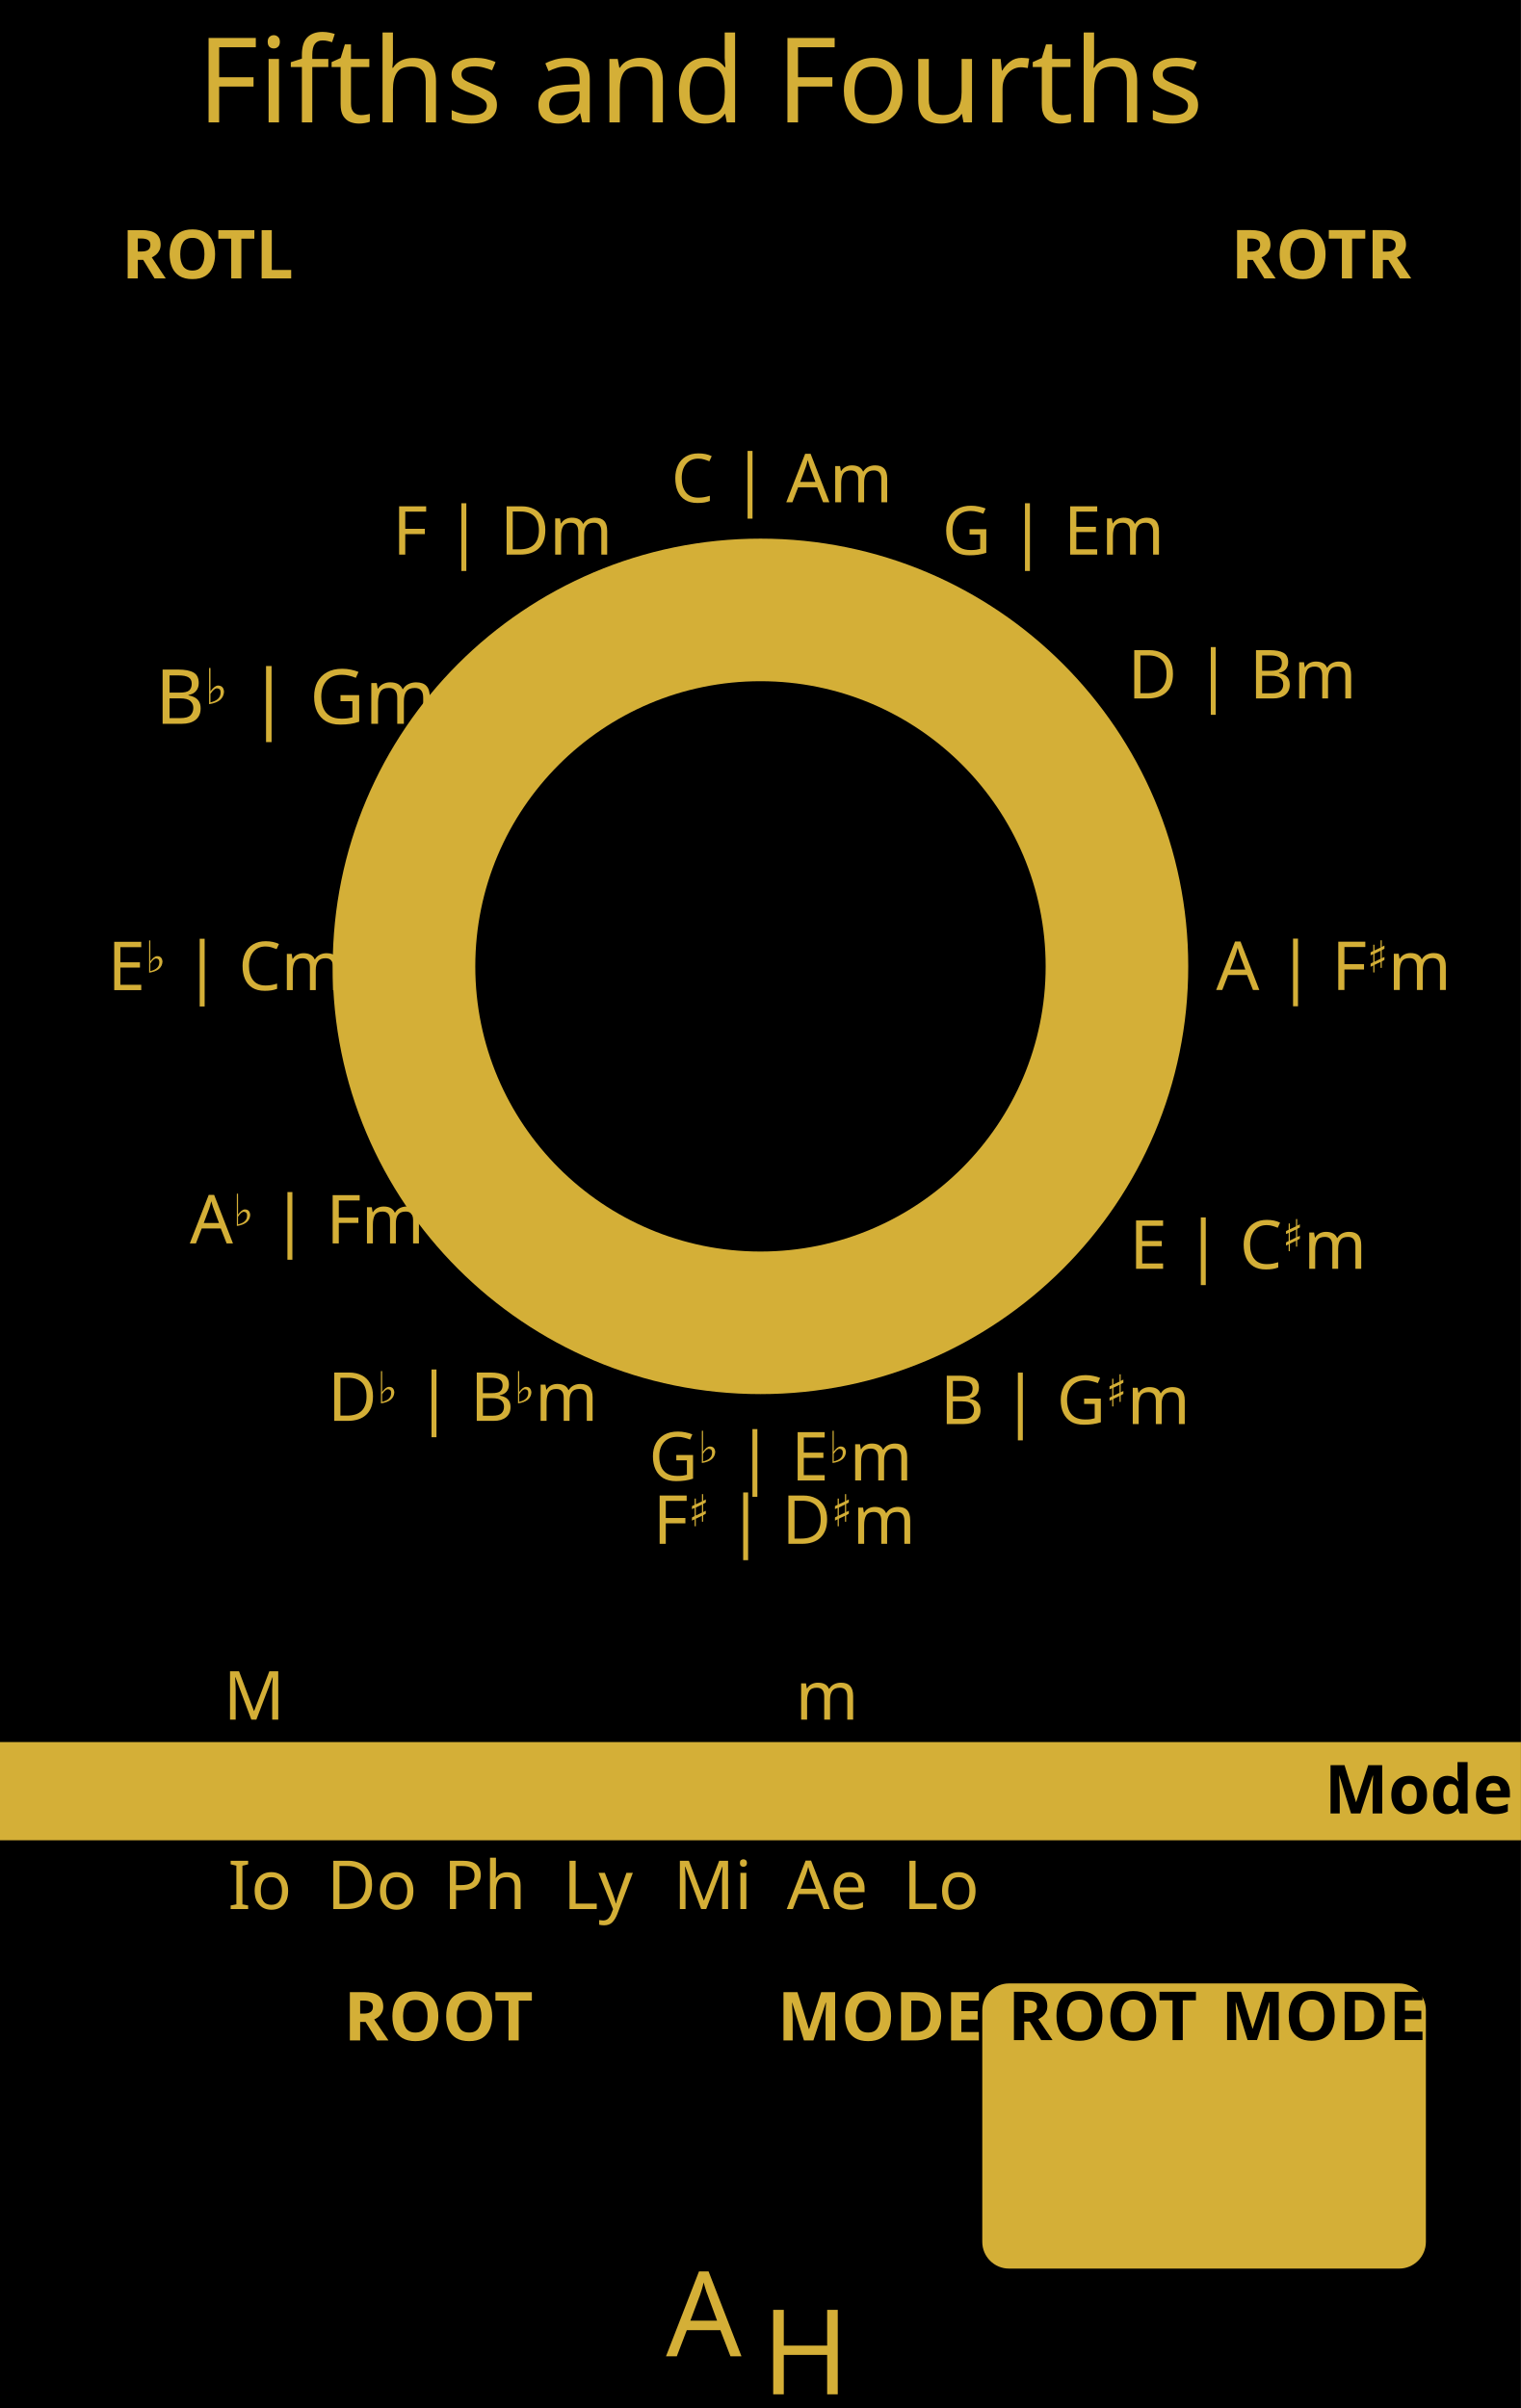
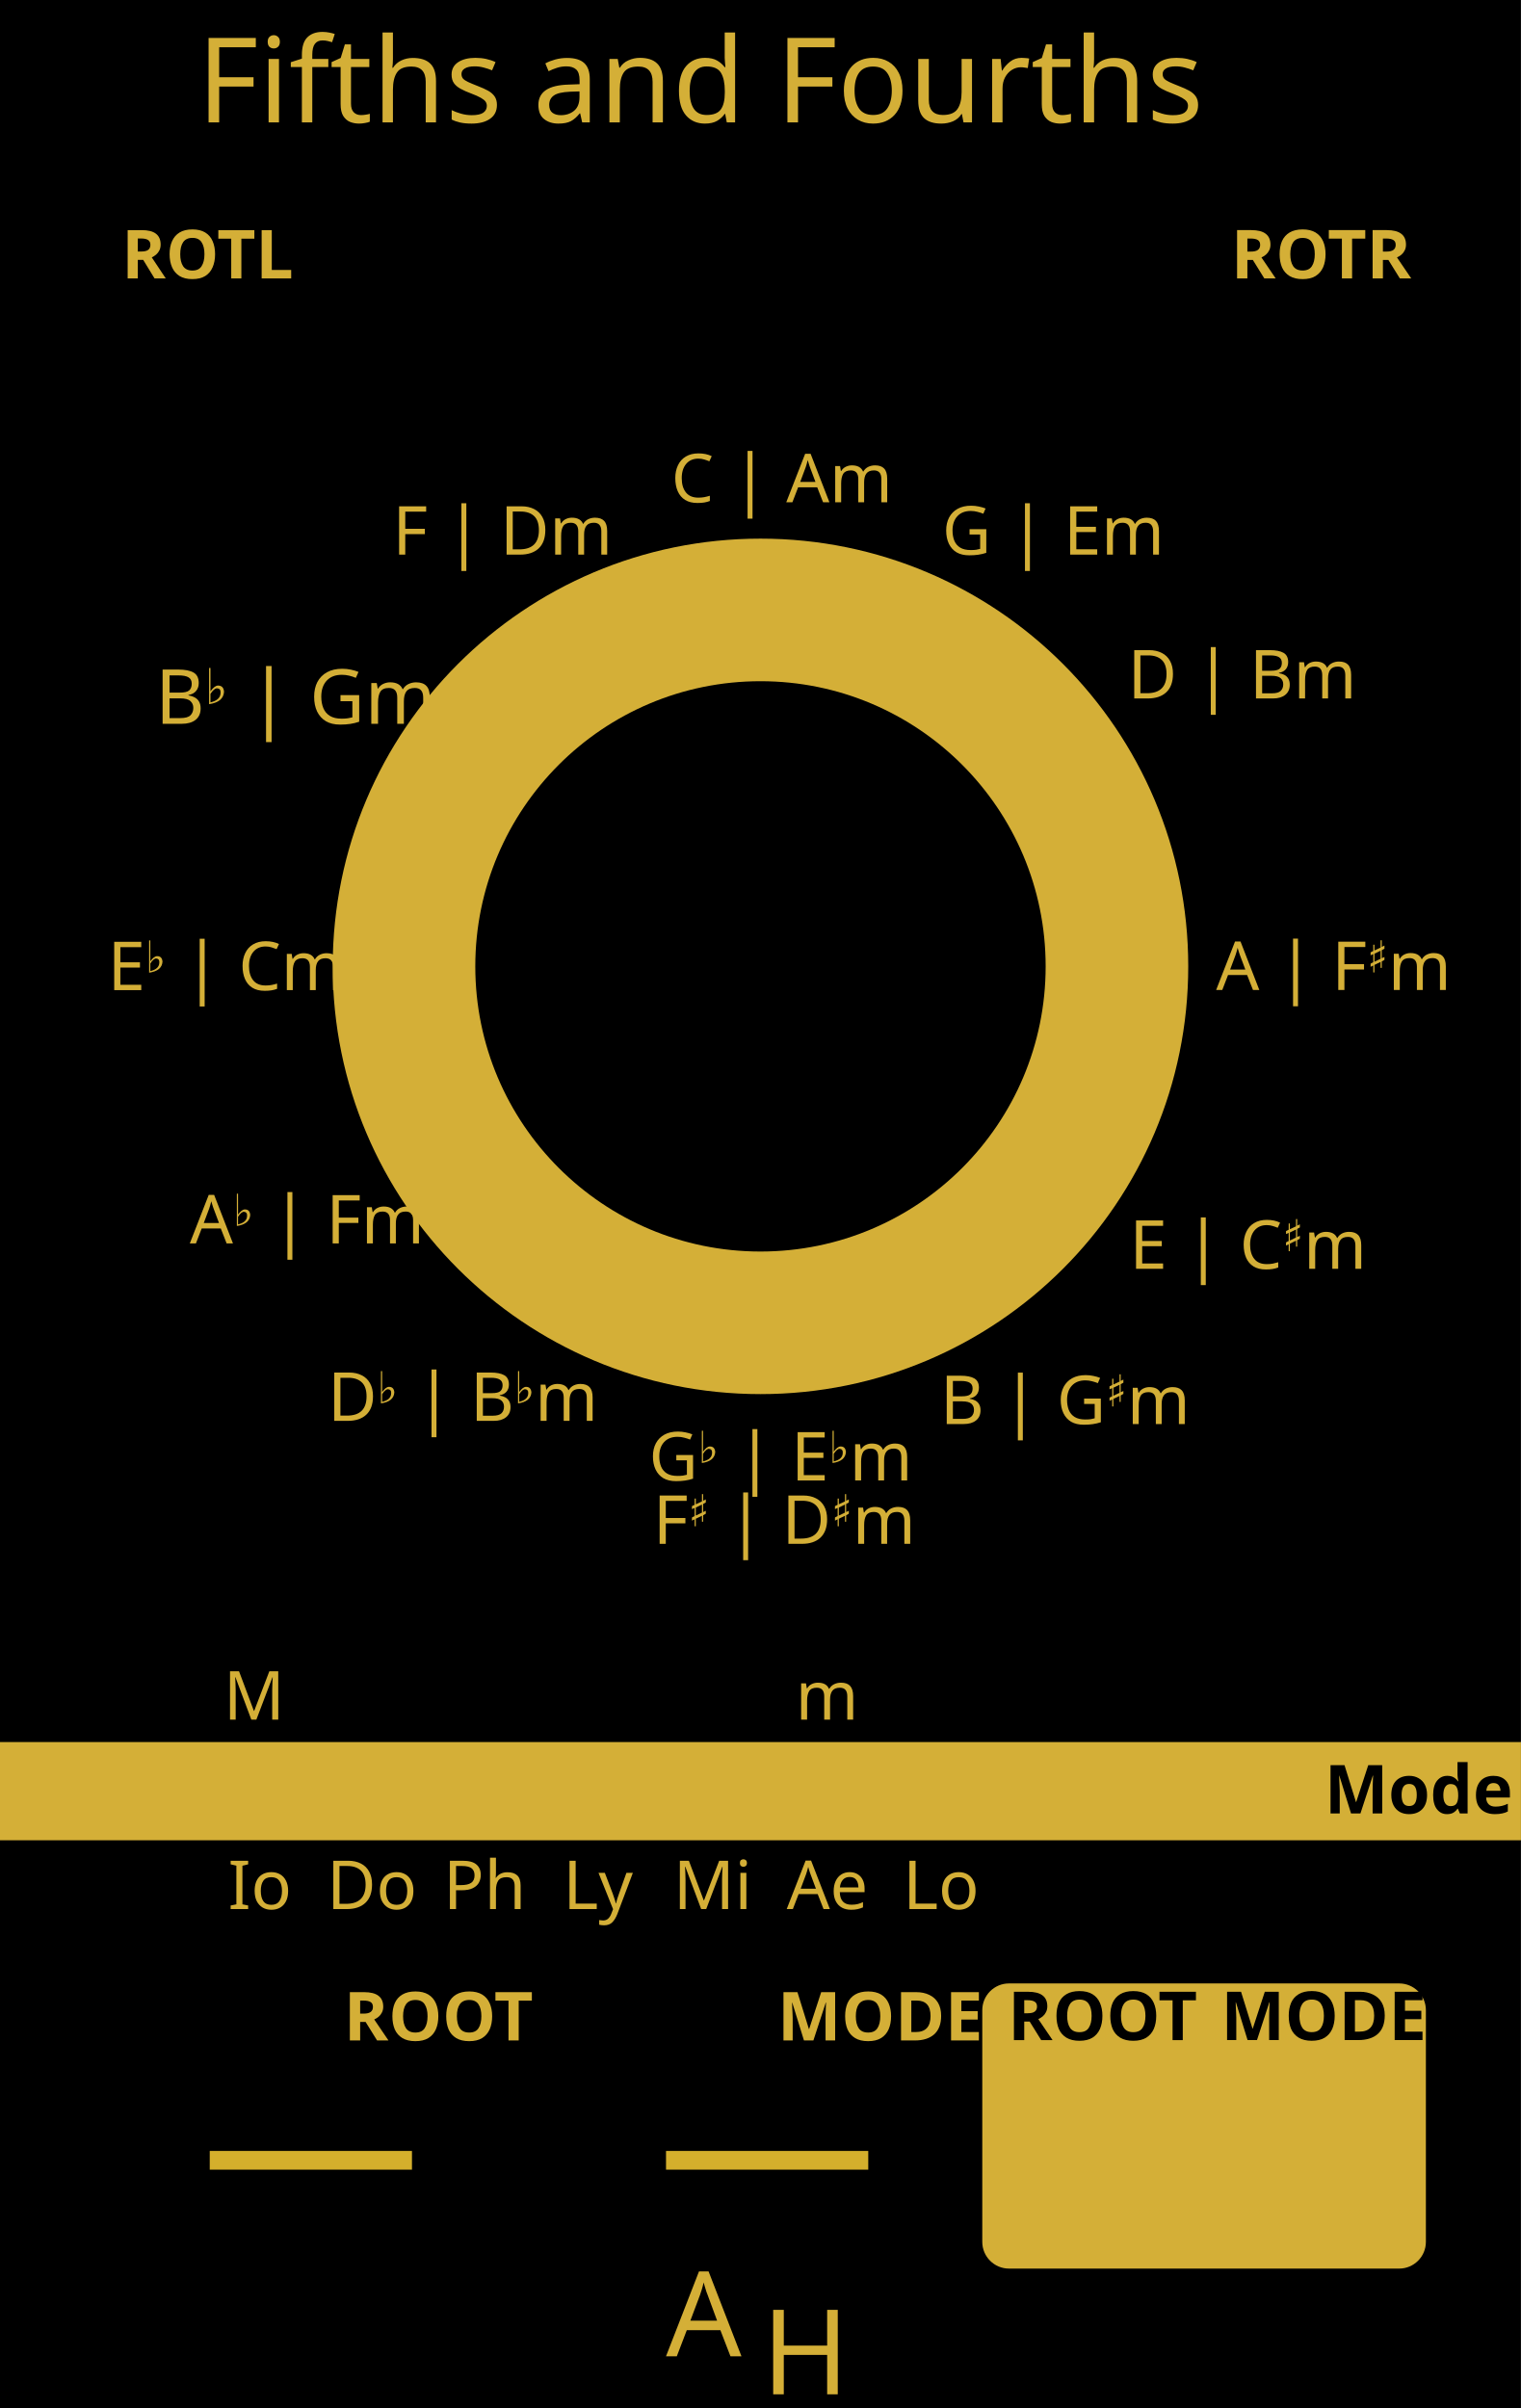
<svg xmlns="http://www.w3.org/2000/svg" xmlns:ns1="http://www.openswatchbook.org/uri/2009/osb" width="240" height="380" id="svg11791" version="1.1">
  <defs id="defs3">
    <marker orient="auto" refY="0" refX="0" id="DotM" style="overflow:visible">
      <path id="path4782" d="m -2.5,-1 c 0,2.76 -2.24,5 -5,5 -2.76,0 -5,-2.24 -5,-5 0,-2.76 2.24,-5 5,-5 2.76,0 5,2.24 5,5 z" style="fill-rule:evenodd;stroke:#000000;stroke-width:1pt" transform="matrix(0.4,0,0,0.4,2.96,0.4)" />
    </marker>
    <marker orient="auto" refY="0" refX="0" id="Arrow1Sstart" style="overflow:visible">
      <path id="path4730" d="M 0,0 5,-5 -12.5,0 5,5 Z" style="fill-rule:evenodd;stroke:#000000;stroke-width:1pt" transform="matrix(0.2,0,0,0.2,1.2,0)" />
    </marker>
    <marker orient="auto" refY="0" refX="0" id="Arrow2Mend" style="overflow:visible">
      <path id="path5158" style="fill-rule:evenodd;stroke-width:0.625;stroke-linejoin:round" d="M 8.719,4.034 -2.207,0.016 8.719,-4.002 c -1.745,2.372 -1.735,5.617 -6e-7,8.035 z" transform="scale(-0.6)" />
    </marker>
    <marker orient="auto" refY="0" refX="0" id="Arrow2Mstart" style="overflow:visible">
      <path id="path5155" style="fill-rule:evenodd;stroke-width:0.625;stroke-linejoin:round" d="M 8.719,4.034 -2.207,0.016 8.719,-4.002 c -1.745,2.372 -1.735,5.617 -6e-7,8.035 z" transform="scale(0.6)" />
    </marker>
    <marker orient="auto" refY="0" refX="0" id="Arrow1Mstart" style="overflow:visible">
      <path id="path6730" d="M 0,0 5,-5 -12.5,0 5,5 Z" style="fill-rule:evenodd;stroke:#000000;stroke-width:1pt" transform="matrix(0.4,0,0,0.4,4,0)" />
    </marker>
    <marker orient="auto" refY="0" refX="0" id="TriangleOutM" style="overflow:visible">
      <path id="path6869" d="M 5.77,0 -2.88,5 V -5 Z" style="fill-rule:evenodd;stroke:#000000;stroke-width:1pt" transform="scale(0.4)" />
    </marker>
    <marker orient="auto" refY="0" refX="0" id="TriangleOutS" style="overflow:visible">
      <path id="path6872" d="M 5.77,0 -2.88,5 V -5 Z" style="fill-rule:evenodd;stroke:#000000;stroke-width:1pt" transform="scale(0.2)" />
    </marker>
    <marker orient="auto" refY="0" refX="0" id="SquareL" style="overflow:visible">
      <path id="path7539" d="M -5,-5 V 5 H 5 V -5 Z" style="fill-rule:evenodd;stroke:#000000;stroke-width:1pt" transform="scale(0.8)" />
    </marker>
    <marker orient="auto" refY="0" refX="0" id="Arrow1Send" style="overflow:visible">
      <path id="path6739" d="M 0,0 5,-5 -12.5,0 5,5 Z" style="fill-rule:evenodd;stroke:#000000;stroke-width:1pt" transform="matrix(-0.2,0,0,-0.2,-1.2,0)" />
    </marker>
    <marker orient="auto" refY="0" refX="0" id="Arrow1Mend" style="overflow:visible">
      <path id="path6733" d="M 0,0 5,-5 -12.5,0 5,5 Z" style="fill-rule:evenodd;stroke:#000000;stroke-width:1pt" transform="matrix(-0.4,0,0,-0.4,-4,0)" />
    </marker>
    <marker orient="auto" refY="0" refX="0" id="Arrow1Lend" style="overflow:visible">
      <path id="path6727" d="M 0,0 5,-5 -12.5,0 5,5 Z" style="fill-rule:evenodd;stroke:#000000;stroke-width:1pt" transform="matrix(-0.8,0,0,-0.8,-10,0)" />
    </marker>
    <filter height="1" width="1" y="0" x="0" id="filter3998" style="color-interpolation-filters:sRGB">
      <feConvolveMatrix order="3 3" kernelMatrix="0 1 0 0 -2 0 0 1 0" in="SourceGraphic" divisor="1" targetX="1" targetY="1" preserveAlpha="true" result="result0" bias="0" id="feConvolveMatrix4000" />
    </filter>
    <filter height="1" width="1" y="0" x="0" id="filter3286" style="color-interpolation-filters:sRGB">
      <feFlood flood-color="rgb(128,128,128)" flood-opacity="0" result="result1" id="feFlood3288" />
      <feBlend result="result2" mode="normal" in2="SourceGraphic" id="feBlend3290" />
      <feComposite k4="0" k3="0" k1="0" result="result3" operator="arithmetic" k2="1" in2="SourceGraphic" id="feComposite3292" />
      <feComposite operator="in" in2="SourceGraphic" id="feComposite3294" />
    </filter>
    <clipPath clipPathUnits="userSpaceOnUse" id="clipPath6603">
      <path d="M 402,402 H 9515 V 13631 H 402 Z" id="path6605" style="clip-rule:evenodd" />
    </clipPath>
    <clipPath clipPathUnits="userSpaceOnUse" id="clipPath6613">
      <path d="M 402,402 H 9515 V 13631 H 402 Z" id="path6615" style="clip-rule:evenodd" />
    </clipPath>
    <clipPath clipPathUnits="userSpaceOnUse" id="clipPath6619">
      <path d="M 614,402 H 9303 V 6057 H 614 Z" id="path6621" style="clip-rule:evenodd" />
    </clipPath>
    <clipPath clipPathUnits="userSpaceOnUse" id="clipPath6290">
      <path d="M 402,402 H 9515 V 13631 H 402 Z" id="path6292" style="clip-rule:evenodd" />
    </clipPath>
    <clipPath clipPathUnits="userSpaceOnUse" id="clipPath6300">
      <path d="M 402,402 H 9515 V 13631 H 402 Z" id="path6302" style="clip-rule:evenodd" />
    </clipPath>
    <clipPath clipPathUnits="userSpaceOnUse" id="clipPath6306">
      <path d="M 614,402 H 9303 V 6655 H 614 Z" id="path6308" style="clip-rule:evenodd" />
    </clipPath>
    <clipPath clipPathUnits="userSpaceOnUse" id="clipPath5977">
      <path d="M 402,402 H 9515 V 13631 H 402 Z" id="path5979" style="clip-rule:evenodd" />
    </clipPath>
    <clipPath clipPathUnits="userSpaceOnUse" id="clipPath5987">
      <path d="M 402,402 H 9515 V 13631 H 402 Z" id="path5989" style="clip-rule:evenodd" />
    </clipPath>
    <clipPath clipPathUnits="userSpaceOnUse" id="clipPath5993">
      <path d="M 614,402 H 9303 V 6645 H 614 Z" id="path5995" style="clip-rule:evenodd" />
    </clipPath>
    <clipPath clipPathUnits="userSpaceOnUse" id="clipPath5664">
      <path d="M 402,402 H 9515 V 13631 H 402 Z" id="path5666" style="clip-rule:evenodd" />
    </clipPath>
    <clipPath clipPathUnits="userSpaceOnUse" id="clipPath5674">
      <path d="M 402,402 H 9515 V 13631 H 402 Z" id="path5676" style="clip-rule:evenodd" />
    </clipPath>
    <clipPath clipPathUnits="userSpaceOnUse" id="clipPath5680">
      <path d="M 614,402 H 9303 V 6655 H 614 Z" id="path5682" style="clip-rule:evenodd" />
    </clipPath>
    <clipPath clipPathUnits="userSpaceOnUse" id="clipPath5363">
      <path d="M 402,402 H 9515 V 13631 H 402 Z" id="path5365" style="clip-rule:evenodd" />
    </clipPath>
    <clipPath clipPathUnits="userSpaceOnUse" id="clipPath5373">
      <path d="M 402,402 H 9515 V 13631 H 402 Z" id="path5375" style="clip-rule:evenodd" />
    </clipPath>
    <clipPath clipPathUnits="userSpaceOnUse" id="clipPath5379">
      <path d="M 614,402 H 9303 V 6051 H 614 Z" id="path5381" style="clip-rule:evenodd" />
    </clipPath>
    <clipPath clipPathUnits="userSpaceOnUse" id="clipPath5062">
      <path d="M 402,402 H 9515 V 13631 H 402 Z" id="path5064" style="clip-rule:evenodd" />
    </clipPath>
    <clipPath clipPathUnits="userSpaceOnUse" id="clipPath5072">
      <path d="M 402,402 H 9515 V 13631 H 402 Z" id="path5074" style="clip-rule:evenodd" />
    </clipPath>
    <clipPath clipPathUnits="userSpaceOnUse" id="clipPath5078">
      <path d="M 614,402 H 9303 V 6051 H 614 Z" id="path5080" style="clip-rule:evenodd" />
    </clipPath>
    <clipPath clipPathUnits="userSpaceOnUse" id="clipPath4761">
      <path d="M 402,402 H 9515 V 13631 H 402 Z" id="path4763" style="clip-rule:evenodd" />
    </clipPath>
    <clipPath clipPathUnits="userSpaceOnUse" id="clipPath4771">
      <path d="M 402,402 H 9515 V 13631 H 402 Z" id="path4773" style="clip-rule:evenodd" />
    </clipPath>
    <clipPath clipPathUnits="userSpaceOnUse" id="clipPath4777">
      <path d="M 614,402 H 9303 V 6051 H 614 Z" id="path4779" style="clip-rule:evenodd" />
    </clipPath>
    <clipPath clipPathUnits="userSpaceOnUse" id="clipPath4159">
      <path d="M 402,402 H 9515 V 13631 H 402 Z" id="path4161" style="clip-rule:evenodd" />
    </clipPath>
    <clipPath clipPathUnits="userSpaceOnUse" id="clipPath4169">
      <path d="M 402,402 H 9515 V 13631 H 402 Z" id="path4171" style="clip-rule:evenodd" />
    </clipPath>
    <clipPath clipPathUnits="userSpaceOnUse" id="clipPath4175">
      <path d="M 614,402 H 9303 V 6051 H 614 Z" id="path4177" style="clip-rule:evenodd" />
    </clipPath>
    <linearGradient ns1:paint="solid" id="linearGradient8170">
      <stop id="stop8172" offset="0" style="stop-color:#000000;stop-opacity:1;" />
    </linearGradient>
    <filter height="1" width="1" y="0" x="0" id="filter3998-0" style="color-interpolation-filters:sRGB">
      <feConvolveMatrix order="3 3" kernelMatrix="0 1 0 0 -2 0 0 1 0" in="SourceGraphic" divisor="1" targetX="1" targetY="1" preserveAlpha="true" result="result0" bias="0" id="feConvolveMatrix4000-2" />
    </filter>
    <filter height="1" width="1" y="0" x="0" id="filter3286-2" style="color-interpolation-filters:sRGB">
      <feFlood flood-color="rgb(128,128,128)" flood-opacity="0" result="result1" id="feFlood3288-2" />
      <feBlend result="result2" mode="normal" in2="SourceGraphic" id="feBlend3290-7" />
      <feComposite k4="0" k3="0" k1="0" result="result3" operator="arithmetic" k2="1" in2="SourceGraphic" id="feComposite3292-9" />
      <feComposite operator="in" in2="SourceGraphic" id="feComposite3294-7" />
    </filter>
    <clipPath clipPathUnits="userSpaceOnUse" id="clipPath6603-6">
      <path d="M 402,402 H 9515 V 13631 H 402 Z" id="path6605-9" style="clip-rule:evenodd" />
    </clipPath>
    <clipPath clipPathUnits="userSpaceOnUse" id="clipPath6613-4">
      <path d="M 402,402 H 9515 V 13631 H 402 Z" id="path6615-8" style="clip-rule:evenodd" />
    </clipPath>
    <clipPath clipPathUnits="userSpaceOnUse" id="clipPath6619-1">
      <path d="M 614,402 H 9303 V 6057 H 614 Z" id="path6621-7" style="clip-rule:evenodd" />
    </clipPath>
    <clipPath clipPathUnits="userSpaceOnUse" id="clipPath6290-7">
      <path d="M 402,402 H 9515 V 13631 H 402 Z" id="path6292-5" style="clip-rule:evenodd" />
    </clipPath>
    <clipPath clipPathUnits="userSpaceOnUse" id="clipPath6300-0">
      <path d="M 402,402 H 9515 V 13631 H 402 Z" id="path6302-9" style="clip-rule:evenodd" />
    </clipPath>
    <clipPath clipPathUnits="userSpaceOnUse" id="clipPath6306-6">
      <path d="M 614,402 H 9303 V 6655 H 614 Z" id="path6308-7" style="clip-rule:evenodd" />
    </clipPath>
    <clipPath clipPathUnits="userSpaceOnUse" id="clipPath5977-5">
      <path d="M 402,402 H 9515 V 13631 H 402 Z" id="path5979-9" style="clip-rule:evenodd" />
    </clipPath>
    <clipPath clipPathUnits="userSpaceOnUse" id="clipPath5987-8">
      <path d="M 402,402 H 9515 V 13631 H 402 Z" id="path5989-4" style="clip-rule:evenodd" />
    </clipPath>
    <clipPath clipPathUnits="userSpaceOnUse" id="clipPath5993-8">
      <path d="M 614,402 H 9303 V 6645 H 614 Z" id="path5995-7" style="clip-rule:evenodd" />
    </clipPath>
    <clipPath clipPathUnits="userSpaceOnUse" id="clipPath5664-9">
      <path d="M 402,402 H 9515 V 13631 H 402 Z" id="path5666-9" style="clip-rule:evenodd" />
    </clipPath>
    <clipPath clipPathUnits="userSpaceOnUse" id="clipPath5674-5">
      <path d="M 402,402 H 9515 V 13631 H 402 Z" id="path5676-5" style="clip-rule:evenodd" />
    </clipPath>
    <clipPath clipPathUnits="userSpaceOnUse" id="clipPath5680-8">
      <path d="M 614,402 H 9303 V 6655 H 614 Z" id="path5682-9" style="clip-rule:evenodd" />
    </clipPath>
    <clipPath clipPathUnits="userSpaceOnUse" id="clipPath5363-3">
      <path d="M 402,402 H 9515 V 13631 H 402 Z" id="path5365-2" style="clip-rule:evenodd" />
    </clipPath>
    <clipPath clipPathUnits="userSpaceOnUse" id="clipPath5373-7">
      <path d="M 402,402 H 9515 V 13631 H 402 Z" id="path5375-5" style="clip-rule:evenodd" />
    </clipPath>
    <clipPath clipPathUnits="userSpaceOnUse" id="clipPath5379-4">
      <path d="M 614,402 H 9303 V 6051 H 614 Z" id="path5381-8" style="clip-rule:evenodd" />
    </clipPath>
    <clipPath clipPathUnits="userSpaceOnUse" id="clipPath5062-2">
      <path d="M 402,402 H 9515 V 13631 H 402 Z" id="path5064-2" style="clip-rule:evenodd" />
    </clipPath>
    <clipPath clipPathUnits="userSpaceOnUse" id="clipPath5072-4">
      <path d="M 402,402 H 9515 V 13631 H 402 Z" id="path5074-9" style="clip-rule:evenodd" />
    </clipPath>
    <clipPath clipPathUnits="userSpaceOnUse" id="clipPath5078-8">
      <path d="M 614,402 H 9303 V 6051 H 614 Z" id="path5080-7" style="clip-rule:evenodd" />
    </clipPath>
    <clipPath clipPathUnits="userSpaceOnUse" id="clipPath4761-5">
      <path d="M 402,402 H 9515 V 13631 H 402 Z" id="path4763-2" style="clip-rule:evenodd" />
    </clipPath>
    <clipPath clipPathUnits="userSpaceOnUse" id="clipPath4771-1">
      <path d="M 402,402 H 9515 V 13631 H 402 Z" id="path4773-7" style="clip-rule:evenodd" />
    </clipPath>
    <clipPath clipPathUnits="userSpaceOnUse" id="clipPath4777-0">
      <path d="M 614,402 H 9303 V 6051 H 614 Z" id="path4779-9" style="clip-rule:evenodd" />
    </clipPath>
    <clipPath clipPathUnits="userSpaceOnUse" id="clipPath4159-1">
      <path d="M 402,402 H 9515 V 13631 H 402 Z" id="path4161-2" style="clip-rule:evenodd" />
    </clipPath>
    <clipPath clipPathUnits="userSpaceOnUse" id="clipPath4169-5">
      <path d="M 402,402 H 9515 V 13631 H 402 Z" id="path4171-5" style="clip-rule:evenodd" />
    </clipPath>
    <clipPath clipPathUnits="userSpaceOnUse" id="clipPath4175-8">
      <path d="M 614,402 H 9303 V 6051 H 614 Z" id="path4177-8" style="clip-rule:evenodd" />
    </clipPath>
    <linearGradient ns1:paint="solid" id="linearGradient8170-5">
      <stop id="stop8172-0" offset="0" style="stop-color:#000000;stop-opacity:1;" />
    </linearGradient>
    <clipPath id="clip89">
      <rect id="rect4864" height="19" width="18" x="0" y="0" />
    </clipPath>
    <clipPath id="clip90">
      <path id="path4861" d="m 0.898,0.129 h 16.25 v 17.883 h -16.25 z m 0,0" />
    </clipPath>
    <mask id="mask44">
      <g transform="matrix(0.2645833,0,0,0.2645833,89.35879,128.5777)" id="g4858" style="filter:url(#alpha)">
        <rect id="rect4856" style="fill:#000000;fill-opacity:0.15;stroke:none" height="3351.5" width="3052.87" y="0" x="0" />
      </g>
    </mask>
    <filter height="1" width="1" y="0" x="0" filterUnits="objectBoundingBox" id="alpha">
      <feColorMatrix id="feColorMatrix4149" values="0 0 0 0 1 0 0 0 0 1 0 0 0 0 1 0 0 0 1 0" in="SourceGraphic" type="matrix" />
    </filter>
    <clipPath id="clipPath17821">
      <rect id="rect17819" height="19" width="18" x="0" y="0" />
    </clipPath>
    <clipPath id="clipPath17825">
      <path id="path17823" d="m 0.898,0.129 h 16.25 v 17.883 h -16.25 z m 0,0" />
    </clipPath>
    <clipPath id="clip87">
      <rect id="rect4848" height="26" width="24" x="0" y="0" />
    </clipPath>
    <clipPath id="clip88">
      <path id="path4845" d="m 0.684,0.922 h 22.68 v 24.938 H 0.684 Z m 0,0" />
    </clipPath>
    <mask id="mask43">
      <g transform="matrix(0.2645833,0,0,0.2645833,89.35879,128.5777)" id="g4842" style="filter:url(#alpha)">
        <rect id="rect4840" style="fill:#000000;fill-opacity:0.15;stroke:none" height="3351.5" width="3052.87" y="0" x="0" />
      </g>
    </mask>
    <filter height="1" width="1" y="0" x="0" filterUnits="objectBoundingBox" id="filter17836">
      <feColorMatrix id="feColorMatrix17834" values="0 0 0 0 1 0 0 0 0 1 0 0 0 0 1 0 0 0 1 0" in="SourceGraphic" type="matrix" />
    </filter>
    <clipPath id="clipPath17840">
      <rect id="rect17838" height="26" width="24" x="0" y="0" />
    </clipPath>
    <clipPath id="clipPath17844">
      <path id="path17842" d="m 0.684,0.922 h 22.68 v 24.938 H 0.684 Z m 0,0" />
    </clipPath>
    <filter style="color-interpolation-filters:sRGB" id="filter3933" x="-0.014" width="1.027" y="-0.011" height="1.021">
      <feGaussianBlur stdDeviation="0.2" id="feGaussianBlur3935" />
    </filter>
  </defs>
  <g id="layer2" style="display:inline" transform="translate(0.01175524,-74.38676)">
    <rect style="fill:#000000;fill-opacity:1;stroke:#000000;stroke-width:15.362;stroke-opacity:1" id="rect7953" width="224.638" height="364.638" x="7.669" y="82.068" ry="0" />
    <g style="font-style:normal;font-variant:normal;font-weight:bold;font-stretch:condensed;font-size:24px;line-height:125%;font-family:Miso;-inkscape-font-specification:'Miso Bold Condensed';letter-spacing:-0.06px;word-spacing:0px;fill:#000000;fill-opacity:1;stroke:none" id="text4395" transform="matrix(0.8346288,0,0,0.8346288,-0.00194398,75.14247)" />
    <g transform="matrix(0.8346288,0,0,0.8346288,-0.00194398,76.32542)" style="font-style:normal;font-variant:normal;font-weight:normal;font-stretch:normal;font-size:16px;line-height:125%;font-family:Nasalization;-inkscape-font-specification:Nasalization;letter-spacing:0px;word-spacing:0px;fill:#000000;fill-opacity:1;stroke:none" id="text20106" />
    <g style="font-style:normal;font-variant:normal;font-weight:bold;font-stretch:condensed;font-size:14px;line-height:125%;font-family:Miso;-inkscape-font-specification:'Miso Bold Condensed';letter-spacing:-0.06px;word-spacing:0px;fill:#000000;fill-opacity:1;stroke:none" id="flowRoot7367" transform="matrix(0.8346288,0,0,0.8346288,-0.00194398,75.14247)" />
    <g transform="matrix(0.8346288,0,0,0.8346288,-0.00194398,76.32542)" style="font-style:normal;font-variant:normal;font-weight:bold;font-stretch:condensed;font-size:14px;line-height:125%;font-family:Miso;-inkscape-font-specification:'Miso Bold Condensed';letter-spacing:0px;word-spacing:0px;fill:#000000;fill-opacity:1;stroke:none" id="text10240" />
    <g style="display:inline;fill:#ffffff;fill-opacity:1" transform="matrix(0.8346288,0,0,0.8346288,-34.48847,235.1078)" id="g4020" />
    <text id="text7961" y="93.702" x="31.089" style="font-style:normal;font-weight:normal;font-size:40px;line-height:1.25;font-family:sans-serif;letter-spacing:0px;word-spacing:0px;fill:#d4af37;fill-opacity:1;stroke:none" xml:space="preserve">
      <tspan style="font-style:normal;font-variant:normal;font-weight:normal;font-stretch:normal;font-size:18.667px;font-family:'Cooper Black';-inkscape-font-specification:'Cooper Black, Normal';font-variant-ligatures:normal;font-variant-caps:normal;font-variant-numeric:normal;font-feature-settings:normal;text-align:start;writing-mode:lr-tb;text-anchor:start;fill:#d4af37;fill-opacity:1" y="93.702" x="31.089" id="tspan7959">Fifths and Fourths</tspan>
    </text>
    <text xml:space="preserve" style="font-style:normal;font-weight:normal;font-size:40px;line-height:1.25;font-family:sans-serif;letter-spacing:0px;word-spacing:0px;fill:#000000;fill-opacity:1;stroke:none" x="112.307" y="441.102" id="text6045">
      <tspan id="tspan6043" x="112.307" y="476.492" />
    </text>
    <g id="g6059" transform="translate(-0.8833256,1.500498)">
      <text id="text6049" y="444.725" x="105.966" style="font-style:normal;font-weight:normal;font-size:40px;line-height:1.25;font-family:sans-serif;letter-spacing:0px;word-spacing:0px;fill:#000000;fill-opacity:1;stroke:none" xml:space="preserve">
        <tspan style="font-style:normal;font-variant:normal;font-weight:normal;font-stretch:normal;font-size:18.667px;font-family:'Cooper Black';-inkscape-font-specification:'Cooper Black, Normal';font-variant-ligatures:normal;font-variant-caps:normal;font-variant-numeric:normal;font-feature-settings:normal;text-align:start;writing-mode:lr-tb;text-anchor:start;fill:#d4af37;fill-opacity:1" y="444.725" x="105.966" id="tspan6047">A</tspan>
      </text>
      <text xml:space="preserve" style="font-style:normal;font-weight:normal;font-size:40px;line-height:1.25;font-family:sans-serif;letter-spacing:0px;word-spacing:0px;fill:#000000;fill-opacity:1;stroke:none" x="121.066" y="450.725" id="text6053">
        <tspan id="tspan6051" x="121.066" y="450.725" style="font-style:normal;font-variant:normal;font-weight:normal;font-stretch:normal;font-size:18.667px;font-family:'Cooper Black';-inkscape-font-specification:'Cooper Black, Normal';font-variant-ligatures:normal;font-variant-caps:normal;font-variant-numeric:normal;font-feature-settings:normal;text-align:start;writing-mode:lr-tb;text-anchor:start;fill:#d4af37;fill-opacity:1">H</tspan>
      </text>
    </g>
    <rect style="display:inline;fill:#d4af37;fill-opacity:1;stroke-width:1.11" id="rect2630" width="70" height="45" x="154.988" y="-432.387" ry="4.219" transform="scale(1,-1)" />
    <rect transform="matrix(0.9732212,0,0,-0.9791147,-26.00148,8.560546)" ry="4.219" y="-432.387" x="150.488" height="45" width="35" id="rect2632" style="display:inline;fill:#000000;fill-opacity:1;stroke-width:0.785;filter:url(#filter3933)" />
    <rect style="display:inline;fill:#000000;fill-opacity:1;stroke-width:0.785" id="rect2634" width="35" height="45" x="49.988" y="-432.387" ry="4.219" transform="scale(1,-1)" />
    <text id="text2638" y="396.387" x="54.243" style="font-style:normal;font-weight:normal;font-size:40px;line-height:1.25;font-family:sans-serif;letter-spacing:0px;word-spacing:0px;display:inline;fill:#d4af37;fill-opacity:1;stroke:none" xml:space="preserve">
      <tspan style="font-style:normal;font-variant:normal;font-weight:bold;font-stretch:normal;font-size:10.667px;font-family:Eurostile;-inkscape-font-specification:'Eurostile, Bold';font-variant-ligatures:normal;font-variant-caps:normal;font-variant-numeric:normal;font-feature-settings:normal;text-align:start;writing-mode:lr-tb;text-anchor:start;fill:#d4af37;fill-opacity:1" y="396.387" x="54.243" id="tspan2636">ROOT</tspan>
    </text>
    <rect transform="scale(1,-1)" ry="4.219" y="-432.387" x="14.988" height="45" width="35" id="rect2640" style="display:inline;fill:#000000;fill-opacity:1;stroke-width:0.785" />
    <text transform="scale(0.994209,1.005825)" id="text2644" y="394.091" x="20.066" style="font-style:normal;font-weight:normal;font-size:39.768px;line-height:1.25;font-family:sans-serif;letter-spacing:0px;word-spacing:0px;display:inline;fill:#d4af37;fill-opacity:0;stroke:none;stroke-width:0.994;" xml:space="preserve">
      <tspan style="font-style:normal;font-variant:normal;font-weight:bold;font-stretch:normal;font-size:10.605px;font-family:Eurostile;-inkscape-font-specification:'Eurostile, Bold';font-variant-ligatures:normal;font-variant-caps:normal;font-variant-numeric:normal;font-feature-settings:normal;text-align:start;writing-mode:lr-tb;text-anchor:start;fill:#d4af37;fill-opacity:0;stroke-width:0.994;" y="394.091" x="20.066" id="tspan2642">ROTL</tspan>
    </text>
    <text xml:space="preserve" style="font-style:normal;font-weight:normal;font-size:40px;line-height:1.25;font-family:sans-serif;letter-spacing:0px;word-spacing:0px;display:inline;fill:#d4af37;fill-opacity:1;stroke:none" x="122.663" y="396.387" id="text2648">
      <tspan id="tspan2646" x="122.663" y="396.387" style="font-style:normal;font-variant:normal;font-weight:bold;font-stretch:normal;font-size:10.667px;font-family:Eurostile;-inkscape-font-specification:'Eurostile, Bold';font-variant-ligatures:normal;font-variant-caps:normal;font-variant-numeric:normal;font-feature-settings:normal;text-align:start;writing-mode:lr-tb;text-anchor:start;fill:#d4af37;fill-opacity:1">MODE</tspan>
    </text>
    <text id="text2652" y="396.329" x="159.03" style="font-style:normal;font-weight:normal;font-size:40px;line-height:1.25;font-family:sans-serif;letter-spacing:0px;word-spacing:0px;display:inline;fill:#000000;fill-opacity:1;stroke:none;" xml:space="preserve">
      <tspan style="font-style:normal;font-variant:normal;font-weight:bold;font-stretch:normal;font-size:10.667px;font-family:Eurostile;-inkscape-font-specification:'Eurostile, Bold';font-variant-ligatures:normal;font-variant-caps:normal;font-variant-numeric:normal;font-feature-settings:normal;text-align:start;writing-mode:lr-tb;text-anchor:start;fill:#000000;fill-opacity:1;" y="396.329" x="159.03" id="tspan2650">ROOT</tspan>
    </text>
    <rect transform="scale(1,-1)" ry="4.219" y="-432.387" x="84.988" height="45" width="35" id="rect2654" style="display:inline;fill:#000000;fill-opacity:1;stroke-width:0.785" />
    <text xml:space="preserve" style="font-style:normal;font-weight:normal;font-size:40px;line-height:1.25;font-family:sans-serif;letter-spacing:0px;word-spacing:0px;display:inline;fill:#000000;fill-opacity:1;stroke:none;" x="95.889" y="396.329" id="text2658">
      <tspan id="tspan2656" x="95.889" y="396.329" style="font-style:normal;font-variant:normal;font-weight:bold;font-stretch:normal;font-size:10.667px;font-family:Eurostile;-inkscape-font-specification:'Eurostile, Bold';font-variant-ligatures:normal;font-variant-caps:normal;font-variant-numeric:normal;font-feature-settings:normal;text-align:start;writing-mode:lr-tb;text-anchor:start;fill:#000000;fill-opacity:1;">P3</tspan>
    </text>
    <text xml:space="preserve" style="font-style:normal;font-weight:normal;font-size:40px;line-height:1.25;font-family:sans-serif;letter-spacing:0px;word-spacing:0px;display:inline;fill:#000000;fill-opacity:1;stroke:none;" x="192.663" y="396.324" id="text2664">
      <tspan id="tspan2662" x="192.663" y="396.324" style="font-style:normal;font-variant:normal;font-weight:bold;font-stretch:normal;font-size:10.667px;font-family:Eurostile;-inkscape-font-specification:'Eurostile, Bold';font-variant-ligatures:normal;font-variant-caps:normal;font-variant-numeric:normal;font-feature-settings:normal;text-align:start;writing-mode:lr-tb;text-anchor:start;fill:#000000;fill-opacity:1;">MODE</tspan>
    </text>
    <rect transform="scale(1,-1)" ry="4.219" y="-152.387" x="14.988" height="45" width="35" id="rect1115" style="display:inline;fill:#000000;fill-opacity:1;stroke-width:0.785" />
    <text transform="scale(0.994209,1.005825)" id="text1119" y="117.639" x="19.297" style="font-style:normal;font-weight:normal;font-size:39.768px;line-height:1.25;font-family:sans-serif;letter-spacing:0px;word-spacing:0px;display:inline;fill:#d4af37;fill-opacity:1;stroke:none;stroke-width:0.994;" xml:space="preserve">
      <tspan style="font-style:normal;font-variant:normal;font-weight:bold;font-stretch:normal;font-size:10.605px;font-family:Eurostile;-inkscape-font-specification:'Eurostile, Bold';font-variant-ligatures:normal;font-variant-caps:normal;font-variant-numeric:normal;font-feature-settings:normal;text-align:start;writing-mode:lr-tb;text-anchor:start;fill:#d4af37;fill-opacity:1;stroke-width:0.994;" y="117.639" x="19.297" id="tspan1117">ROTL</tspan>
    </text>
    <rect style="display:inline;fill:#000000;fill-opacity:1;stroke-width:0.785" id="rect1106" width="35" height="45" x="189.988" y="-152.387" ry="4.219" transform="scale(1,-1)" />
    <text id="text1110" y="118.324" x="194.243" style="font-style:normal;font-weight:normal;font-size:40px;line-height:1.25;font-family:sans-serif;letter-spacing:0px;word-spacing:0px;display:inline;fill:#d4af37;fill-opacity:1;stroke:none;" xml:space="preserve">
      <tspan style="font-style:normal;font-variant:normal;font-weight:bold;font-stretch:normal;font-size:10.667px;font-family:Eurostile;-inkscape-font-specification:'Eurostile, Bold';font-variant-ligatures:normal;font-variant-caps:normal;font-variant-numeric:normal;font-feature-settings:normal;text-align:start;writing-mode:lr-tb;text-anchor:start;fill:#d4af37;fill-opacity:1;" y="118.324" x="194.243" id="tspan1108">ROTR</tspan>
    </text>
    <rect style="display:inline;fill:#000000;fill-opacity:1;stroke-width:0.785" id="rect1131" width="35" height="45" x="102.488" y="-152.387" ry="4.219" transform="scale(1,-1)" />
    <text xml:space="preserve" style="font-style:normal;font-weight:normal;font-size:40px;line-height:1.25;font-family:sans-serif;letter-spacing:0px;word-spacing:0px;display:inline;fill:#d4af37;fill-opacity:1;stroke:none" x="35.961" y="375.655" id="text2281">
      <tspan id="tspan2279" x="35.961" y="375.655" style="font-style:normal;font-variant:normal;font-weight:normal;font-stretch:normal;font-size:10.667px;font-family:Eurostile;-inkscape-font-specification:'Eurostile, Normal';font-variant-ligatures:normal;font-variant-caps:normal;font-variant-numeric:normal;font-feature-settings:normal;text-align:start;writing-mode:lr-tb;text-anchor:start;fill:#d4af37;fill-opacity:1">Io</tspan>
    </text>
    <text xml:space="preserve" style="font-style:normal;font-weight:normal;font-size:40px;line-height:1.25;font-family:sans-serif;letter-spacing:0px;word-spacing:0px;display:inline;fill:#d4af37;fill-opacity:1;stroke:none" x="51.555" y="375.655" id="text2285">
      <tspan id="tspan2283" x="51.555" y="375.655" style="font-style:normal;font-variant:normal;font-weight:normal;font-stretch:normal;font-size:10.667px;font-family:Eurostile;-inkscape-font-specification:'Eurostile, Normal';font-variant-ligatures:normal;font-variant-caps:normal;font-variant-numeric:normal;font-feature-settings:normal;text-align:start;writing-mode:lr-tb;text-anchor:start;fill:#d4af37;fill-opacity:1">Do</tspan>
    </text>
    <text id="text2289" y="375.655" x="69.948" style="font-style:normal;font-weight:normal;font-size:40px;line-height:1.25;font-family:sans-serif;letter-spacing:0px;word-spacing:0px;display:inline;fill:#d4af37;fill-opacity:1;stroke:none" xml:space="preserve">
      <tspan style="font-style:normal;font-variant:normal;font-weight:normal;font-stretch:normal;font-size:10.667px;font-family:Eurostile;-inkscape-font-specification:'Eurostile, Normal';font-variant-ligatures:normal;font-variant-caps:normal;font-variant-numeric:normal;font-feature-settings:normal;text-align:start;writing-mode:lr-tb;text-anchor:start;fill:#d4af37;fill-opacity:1" y="375.655" x="69.948" id="tspan2287">Ph</tspan>
    </text>
    <text xml:space="preserve" style="font-style:normal;font-weight:normal;font-size:40px;line-height:1.25;font-family:sans-serif;letter-spacing:0px;word-spacing:0px;display:inline;fill:#d4af37;fill-opacity:1;stroke:none" x="88.823" y="375.655" id="text2293">
      <tspan id="tspan2291" x="88.823" y="375.655" style="font-style:normal;font-variant:normal;font-weight:normal;font-stretch:normal;font-size:10.667px;font-family:Eurostile;-inkscape-font-specification:'Eurostile, Normal';font-variant-ligatures:normal;font-variant-caps:normal;font-variant-numeric:normal;font-feature-settings:normal;text-align:start;writing-mode:lr-tb;text-anchor:start;fill:#d4af37;fill-opacity:1">Ly</tspan>
    </text>
    <text id="text2297" y="375.655" x="106.237" style="font-style:normal;font-weight:normal;font-size:40px;line-height:1.25;font-family:sans-serif;letter-spacing:0px;word-spacing:0px;display:inline;fill:#d4af37;fill-opacity:1;stroke:none" xml:space="preserve">
      <tspan style="font-style:normal;font-variant:normal;font-weight:normal;font-stretch:normal;font-size:10.667px;font-family:Eurostile;-inkscape-font-specification:'Eurostile, Normal';font-variant-ligatures:normal;font-variant-caps:normal;font-variant-numeric:normal;font-feature-settings:normal;text-align:start;writing-mode:lr-tb;text-anchor:start;fill:#d4af37;fill-opacity:1" y="375.655" x="106.237" id="tspan2295">Mi</tspan>
    </text>
    <text xml:space="preserve" style="font-style:normal;font-weight:normal;font-size:40px;line-height:1.25;font-family:sans-serif;letter-spacing:0px;word-spacing:0px;display:inline;fill:#d4af37;fill-opacity:1;stroke:none" x="124.13" y="375.655" id="text2301">
      <tspan id="tspan2299" x="124.13" y="375.655" style="font-style:normal;font-variant:normal;font-weight:normal;font-stretch:normal;font-size:10.667px;font-family:Eurostile;-inkscape-font-specification:'Eurostile, Normal';font-variant-ligatures:normal;font-variant-caps:normal;font-variant-numeric:normal;font-feature-settings:normal;text-align:start;writing-mode:lr-tb;text-anchor:start;fill:#d4af37;fill-opacity:1">Ae</tspan>
    </text>
    <text id="text2305" y="375.655" x="142.461" style="font-style:normal;font-weight:normal;font-size:40px;line-height:1.25;font-family:sans-serif;letter-spacing:0px;word-spacing:0px;display:inline;fill:#d4af37;fill-opacity:1;stroke:none" xml:space="preserve">
      <tspan style="font-style:normal;font-variant:normal;font-weight:normal;font-stretch:normal;font-size:10.667px;font-family:Eurostile;-inkscape-font-specification:'Eurostile, Normal';font-variant-ligatures:normal;font-variant-caps:normal;font-variant-numeric:normal;font-feature-settings:normal;text-align:start;writing-mode:lr-tb;text-anchor:start;fill:#d4af37;fill-opacity:1" y="375.655" x="142.461" id="tspan2303">Lo</tspan>
    </text>
    <text id="text2325" y="345.755" x="35.255" style="font-style:normal;font-weight:normal;font-size:40px;line-height:1.25;font-family:sans-serif;letter-spacing:0px;word-spacing:0px;display:inline;fill:#d4af37;fill-opacity:1;stroke:none" xml:space="preserve">
      <tspan style="font-style:normal;font-variant:normal;font-weight:normal;font-stretch:normal;font-size:10.667px;font-family:Eurostile;-inkscape-font-specification:'Eurostile, Normal';font-variant-ligatures:normal;font-variant-caps:normal;font-variant-numeric:normal;font-feature-settings:normal;text-align:start;writing-mode:lr-tb;text-anchor:start;fill:#d4af37;fill-opacity:1" y="345.755" x="35.255" id="tspan2323">M</tspan>
    </text>
    <text xml:space="preserve" style="font-style:normal;font-weight:normal;font-size:40px;line-height:1.25;font-family:sans-serif;letter-spacing:0px;word-spacing:0px;display:inline;fill:#d4af37;fill-opacity:1;stroke:none" x="125.5" y="345.755" id="text2329">
      <tspan id="tspan2327" x="125.5" y="345.755" style="font-style:normal;font-variant:normal;font-weight:normal;font-stretch:normal;font-size:10.667px;font-family:Eurostile;-inkscape-font-specification:'Eurostile, Normal';font-variant-ligatures:normal;font-variant-caps:normal;font-variant-numeric:normal;font-feature-settings:normal;text-align:start;writing-mode:lr-tb;text-anchor:start;fill:#d4af37;fill-opacity:1">m</tspan>
    </text>
    <rect y="349.296" x="-0.012" height="15.5" width="240" id="rect2331" style="display:inline;fill:#d4af37;fill-opacity:1;stroke-width:1.049" />
    <text id="text2335" y="360.564" x="208.987" style="font-style:normal;font-weight:normal;font-size:40px;line-height:1.25;font-family:sans-serif;letter-spacing:0px;word-spacing:0px;display:inline;fill:#000000;fill-opacity:1;stroke:none;" xml:space="preserve">
      <tspan style="font-style:normal;font-variant:normal;font-weight:bold;font-stretch:normal;font-size:10.667px;font-family:Eurostile;-inkscape-font-specification:'Eurostile, Bold';font-variant-ligatures:normal;font-variant-caps:normal;font-variant-numeric:normal;font-feature-settings:normal;text-align:start;writing-mode:lr;text-anchor:start;fill:#000000;fill-opacity:1" y="360.564" x="208.987" id="tspan2333">Mode</tspan>
    </text>
    <circle style="opacity:1;fill:#d4af37;fill-opacity:1;stroke:none;stroke-width:16.875;stroke-linejoin:round;stroke-miterlimit:4;stroke-dasharray:none;stroke-opacity:1" id="path16107" cx="119.988" cy="226.887" r="67.5" />
    <rect ry="1.308" y="353.119" x="35.988" height="8.268" width="7.69" id="rect3113" style="display:inline;fill:#24a760;fill-opacity:0;stroke-width:0.997" />
    <rect style="display:inline;fill:#24a760;fill-opacity:0;stroke-width:0.997" id="rect3115" width="7.69" height="8.268" x="53.988" y="353.119" ry="1.308" />
    <rect ry="1.308" y="353.119" x="71.988" height="8.268" width="7.69" id="rect3117" style="display:inline;fill:#24a760;fill-opacity:0;stroke-width:0.997" />
    <rect style="display:inline;fill:#24a760;fill-opacity:0;stroke-width:0.997" id="rect3119" width="7.69" height="8.268" x="89.988" y="353.119" ry="1.308" />
    <rect ry="1.308" y="353.119" x="107.988" height="8.268" width="7.69" id="rect3121" style="display:inline;fill:#24a760;fill-opacity:0;stroke-width:0.997" />
    <rect style="display:inline;fill:#24a760;fill-opacity:0;stroke-width:0.997" id="rect3123" width="7.69" height="8.268" x="125.988" y="353.119" ry="1.308" />
    <rect ry="1.308" y="353.119" x="143.988" height="8.268" width="7.69" id="rect24987" style="display:inline;fill:#24a760;fill-opacity:0;stroke-width:0.997" />
    <text id="text28096" y="153.655" x="105.892" style="font-style:normal;font-weight:normal;font-size:40px;line-height:1.25;font-family:sans-serif;letter-spacing:0px;word-spacing:0px;display:inline;fill:#d4af37;fill-opacity:1;stroke:none" xml:space="preserve">
      <tspan style="font-style:normal;font-variant:normal;font-weight:normal;font-stretch:normal;font-size:10.667px;font-family:Eurostile;-inkscape-font-specification:'Eurostile, Normal';font-variant-ligatures:normal;font-variant-caps:normal;font-variant-numeric:normal;font-feature-settings:normal;text-align:start;writing-mode:lr-tb;text-anchor:start;fill:#d4af37;fill-opacity:1" y="153.655" x="105.892" id="tspan28094">C | Am</tspan>
    </text>
    <text xml:space="preserve" style="font-style:normal;font-weight:normal;font-size:40px;line-height:1.25;font-family:sans-serif;letter-spacing:0px;word-spacing:0px;display:inline;fill:#d4af37;fill-opacity:1;stroke:none" x="191.892" y="230.614" id="text28106">
      <tspan id="tspan28104" x="191.892" y="230.614" style="font-style:normal;font-variant:normal;font-weight:normal;font-stretch:normal;font-size:10.667px;font-family:Eurostile;-inkscape-font-specification:'Eurostile, Normal';font-variant-ligatures:normal;font-variant-caps:normal;font-variant-numeric:normal;font-feature-settings:normal;text-align:start;writing-mode:lr-tb;text-anchor:start;fill:#d4af37;fill-opacity:1">A | F<tspan style="font-size:65%;baseline-shift:super" id="tspan28128">♯</tspan>m</tspan>
    </text>
    <text id="text28120" y="308.018" x="102.362" style="font-style:normal;font-weight:normal;font-size:40px;line-height:1.25;font-family:sans-serif;letter-spacing:0px;word-spacing:0px;display:inline;fill:#d4af37;fill-opacity:1;stroke:none" xml:space="preserve">
      <tspan style="font-style:normal;font-variant:normal;font-weight:normal;font-stretch:normal;font-size:10.667px;font-family:Eurostile;-inkscape-font-specification:'Eurostile, Normal';font-variant-ligatures:normal;font-variant-caps:normal;font-variant-numeric:normal;font-feature-settings:normal;text-align:start;writing-mode:lr-tb;text-anchor:start;fill:#d4af37;fill-opacity:1" y="308.018" x="102.362" id="tspan28118">G<tspan style="font-size:65%;baseline-shift:super" id="tspan28130">♭</tspan> | E<tspan style="font-size:65%;baseline-shift:super" id="tspan28134">♭</tspan>m</tspan>
    </text>
    <text id="text28124" y="230.638" x="16.979" style="font-style:normal;font-weight:normal;font-size:40px;line-height:1.25;font-family:sans-serif;letter-spacing:0px;word-spacing:0px;display:inline;fill:#d4af37;fill-opacity:1;stroke:none" xml:space="preserve">
      <tspan style="font-style:normal;font-variant:normal;font-weight:normal;font-stretch:normal;font-size:10.667px;font-family:Eurostile;-inkscape-font-specification:'Eurostile, Normal';font-variant-ligatures:normal;font-variant-caps:normal;font-variant-numeric:normal;font-feature-settings:normal;text-align:start;writing-mode:lr-tb;text-anchor:start;fill:#d4af37;fill-opacity:1" y="230.638" x="16.979" id="tspan28122">E<tspan style="font-size:65%;baseline-shift:super" id="tspan28138">♭</tspan> | Cm</tspan>
    </text>
    <text id="text28146" y="161.911" x="148.637" style="font-style:normal;font-weight:normal;font-size:40px;line-height:1.25;font-family:sans-serif;letter-spacing:0px;word-spacing:0px;display:inline;fill:#d4af37;fill-opacity:1;stroke:none" xml:space="preserve">
      <tspan style="font-style:normal;font-variant:normal;font-weight:normal;font-stretch:normal;font-size:10.667px;font-family:Eurostile;-inkscape-font-specification:'Eurostile, Normal';font-variant-ligatures:normal;font-variant-caps:normal;font-variant-numeric:normal;font-feature-settings:normal;text-align:start;writing-mode:lr-tb;text-anchor:start;fill:#d4af37;fill-opacity:1" y="161.911" x="148.637" id="tspan28144">G | Em</tspan>
    </text>
    <text xml:space="preserve" style="font-style:normal;font-weight:normal;font-size:40px;line-height:1.25;font-family:sans-serif;letter-spacing:0px;word-spacing:0px;display:inline;fill:#d4af37;fill-opacity:1;stroke:none" x="177.936" y="184.611" id="text28152">
      <tspan id="tspan28150" x="177.936" y="184.611" style="font-style:normal;font-variant:normal;font-weight:normal;font-stretch:normal;font-size:10.667px;font-family:Eurostile;-inkscape-font-specification:'Eurostile, Normal';font-variant-ligatures:normal;font-variant-caps:normal;font-variant-numeric:normal;font-feature-settings:normal;text-align:start;writing-mode:lr-tb;text-anchor:start;fill:#d4af37;fill-opacity:1">D | Bm</tspan>
    </text>
    <circle style="opacity:1;fill:#000000;fill-opacity:1;stroke:none;stroke-width:223.262;stroke-linejoin:round;stroke-miterlimit:4;stroke-dasharray:none;stroke-opacity:1" id="path28427" cx="119.988" cy="226.887" r="45" />
    <text id="text28431" y="274.611" x="178.223" style="font-style:normal;font-weight:normal;font-size:40px;line-height:1.25;font-family:sans-serif;letter-spacing:0px;word-spacing:0px;display:inline;fill:#d4af37;fill-opacity:1;stroke:none" xml:space="preserve">
      <tspan style="font-style:normal;font-variant:normal;font-weight:normal;font-stretch:normal;font-size:10.667px;font-family:Eurostile;-inkscape-font-specification:'Eurostile, Normal';font-variant-ligatures:normal;font-variant-caps:normal;font-variant-numeric:normal;font-feature-settings:normal;text-align:start;writing-mode:lr-tb;text-anchor:start;fill:#d4af37;fill-opacity:1" y="274.611" x="178.223" id="tspan28429">E | C<tspan style="font-size:65%;baseline-shift:super" id="tspan28435">♯</tspan>m</tspan>
    </text>
    <text xml:space="preserve" style="font-style:normal;font-weight:normal;font-size:40px;line-height:1.25;font-family:sans-serif;letter-spacing:0px;word-spacing:0px;display:inline;fill:#d4af37;fill-opacity:1;stroke:none" x="29.936" y="270.611" id="text28441">
      <tspan id="tspan28439" x="29.936" y="270.611" style="font-style:normal;font-variant:normal;font-weight:normal;font-stretch:normal;font-size:10.667px;font-family:Eurostile;-inkscape-font-specification:'Eurostile, Normal';font-variant-ligatures:normal;font-variant-caps:normal;font-variant-numeric:normal;font-feature-settings:normal;text-align:start;writing-mode:lr-tb;text-anchor:start;fill:#d4af37;fill-opacity:1">A<tspan style="font-size:65%;baseline-shift:super" id="tspan28443">♭</tspan> | Fm</tspan>
    </text>
    <text xml:space="preserve" style="font-style:normal;font-weight:normal;font-size:40px;line-height:1.25;font-family:sans-serif;letter-spacing:0px;word-spacing:0px;display:inline;fill:#d4af37;fill-opacity:1;stroke:none" x="103.045" y="318.018" id="text28461">
      <tspan id="tspan28459" x="103.045" y="318.018" style="font-style:normal;font-variant:normal;font-weight:normal;font-stretch:normal;font-size:10.667px;font-family:Eurostile;-inkscape-font-specification:'Eurostile, Normal';font-variant-ligatures:normal;font-variant-caps:normal;font-variant-numeric:normal;font-feature-settings:normal;text-align:start;writing-mode:lr-tb;text-anchor:start;fill:#d4af37;fill-opacity:1">F<tspan id="tspan28453" style="font-size:65%;baseline-shift:super">♯</tspan> | D<tspan id="tspan28457" style="font-size:65%;baseline-shift:super">♯</tspan>m</tspan>
    </text>
    <ellipse r="67.5" cy="226.887" cx="119.988" id="ellipse28463" style="opacity:1;fill:#d4af37;fill-opacity:1;stroke:none;stroke-width:16.875;stroke-linejoin:round;stroke-miterlimit:4;stroke-dasharray:none;stroke-opacity:1" />
    <circle cy="226.887" cx="119.988" id="circle28465" style="opacity:1;fill:none;fill-opacity:1;stroke:#ff0000;stroke-width:1.059;stroke-linejoin:round;stroke-miterlimit:4;stroke-dasharray:none;stroke-opacity:0" r="71.471" />
    <text xml:space="preserve" style="font-style:normal;font-weight:normal;font-size:40px;line-height:1.25;font-family:sans-serif;letter-spacing:0px;word-spacing:0px;display:inline;fill:#d4af37;fill-opacity:1;stroke:none" x="148.35" y="299.111" id="text28471">
      <tspan id="tspan28469" x="148.35" y="299.111" style="font-style:normal;font-variant:normal;font-weight:normal;font-stretch:normal;font-size:10.667px;font-family:Eurostile;-inkscape-font-specification:'Eurostile, Normal';font-variant-ligatures:normal;font-variant-caps:normal;font-variant-numeric:normal;font-feature-settings:normal;text-align:start;writing-mode:lr-tb;text-anchor:start;fill:#d4af37;fill-opacity:1">B | G<tspan style="font-size:65%;baseline-shift:super" id="tspan28467">♯</tspan>m</tspan>
    </text>
    <text id="text28477" y="298.611" x="51.705" style="font-style:normal;font-weight:normal;font-size:40px;line-height:1.25;font-family:sans-serif;letter-spacing:0px;word-spacing:0px;display:inline;fill:#d4af37;fill-opacity:1;stroke:none" xml:space="preserve">
      <tspan style="font-style:normal;font-variant:normal;font-weight:normal;font-stretch:normal;font-size:10.667px;font-family:Eurostile;-inkscape-font-specification:'Eurostile, Normal';font-variant-ligatures:normal;font-variant-caps:normal;font-variant-numeric:normal;font-feature-settings:normal;text-align:start;writing-mode:lr-tb;text-anchor:start;fill:#d4af37;fill-opacity:1" y="298.611" x="51.705" id="tspan28475">D<tspan style="font-size:65%;baseline-shift:super" id="tspan28499">♭</tspan> | B<tspan style="font-size:65%;baseline-shift:super" id="tspan28501">♭</tspan>m</tspan>
    </text>
    <text id="text28483" y="188.611" x="24.494" style="font-style:normal;font-weight:normal;line-height:1.25;font-family:sans-serif;letter-spacing:0px;word-spacing:0px;baseline-shift:baseline;display:inline;fill:#d4af37;fill-opacity:1;stroke:none" xml:space="preserve">
      <tspan style="font-style:normal;font-variant:normal;font-weight:normal;font-stretch:normal;font-family:Eurostile;-inkscape-font-specification:'Eurostile, Normal';font-variant-ligatures:normal;font-variant-caps:normal;font-variant-numeric:normal;font-feature-settings:normal;text-align:start;writing-mode:lr-tb;baseline-shift:baseline;text-anchor:start;fill:#d4af37;fill-opacity:1" y="188.611" x="24.494" id="tspan28481">B<tspan style="font-size:65%;baseline-shift:super" id="tspan32056">♭</tspan> | Gm</tspan>
    </text>
    <text xml:space="preserve" style="font-style:normal;font-weight:normal;font-size:40px;line-height:1.25;font-family:sans-serif;letter-spacing:0px;word-spacing:0px;display:inline;fill:#d4af37;fill-opacity:1;stroke:none" x="61.936" y="161.911" id="text28489">
      <tspan id="tspan28487" x="61.936" y="161.911" style="font-style:normal;font-variant:normal;font-weight:normal;font-stretch:normal;font-size:10.667px;font-family:Eurostile;-inkscape-font-specification:'Eurostile, Normal';font-variant-ligatures:normal;font-variant-caps:normal;font-variant-numeric:normal;font-feature-settings:normal;text-align:start;writing-mode:lr-tb;text-anchor:start;fill:#d4af37;fill-opacity:1">F | Dm</tspan>
    </text>
+     <rect style="display:inline;opacity:1;fill:#d4af2c;fill-opacity:1;stroke:none;stroke-width:0.845;stroke-linejoin:round;stroke-miterlimit:4;stroke-dasharray:none;stroke-opacity:1" id="rect1152" width="31.913" height="2.955" x="33.083" y="413.82" />
+     <rect y="413.82" x="105.083" height="2.955" width="31.913" id="rect2727" style="display:inline;opacity:1;fill:#d4af2c;fill-opacity:1;stroke:none;stroke-width:0.845;stroke-linejoin:round;stroke-miterlimit:4;stroke-dasharray:none;stroke-opacity:1" />
  </g>
</svg>
